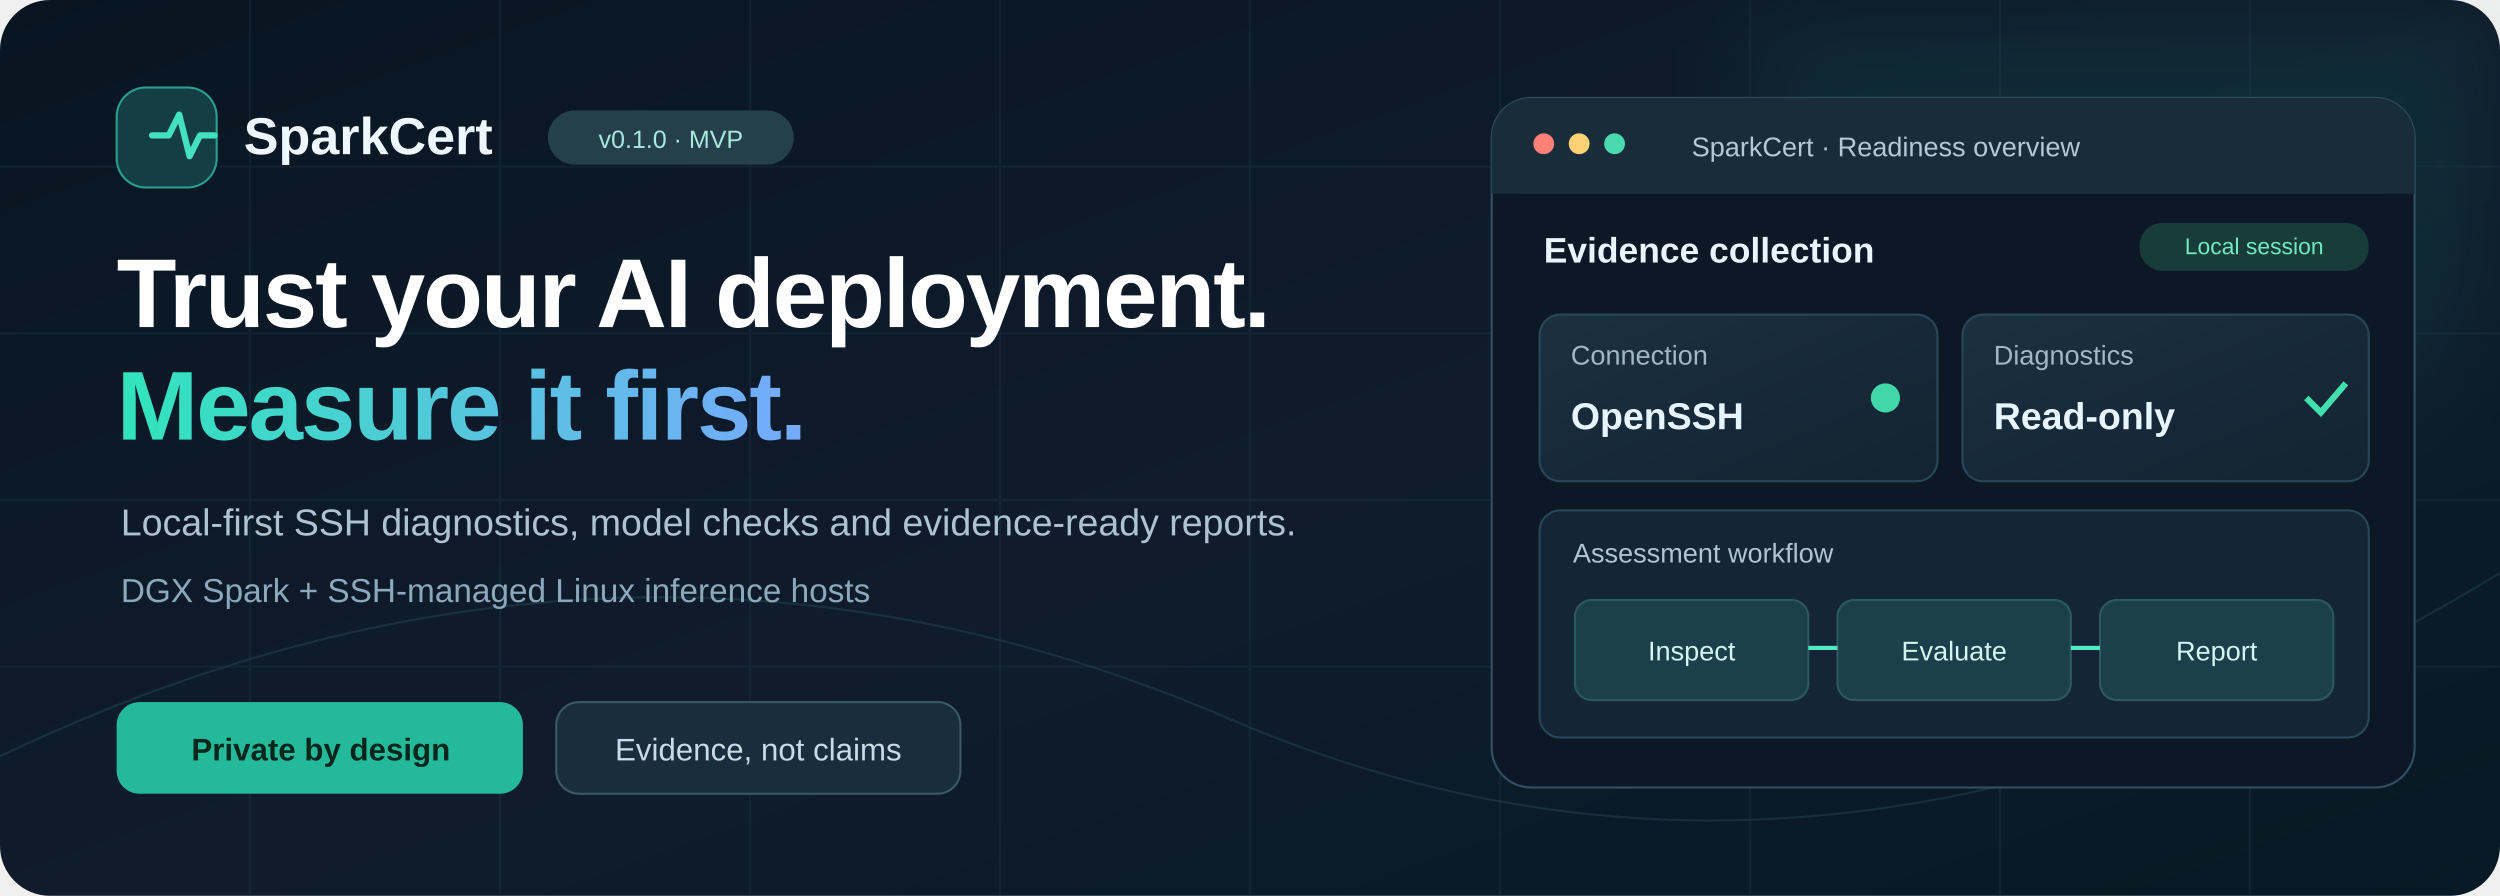
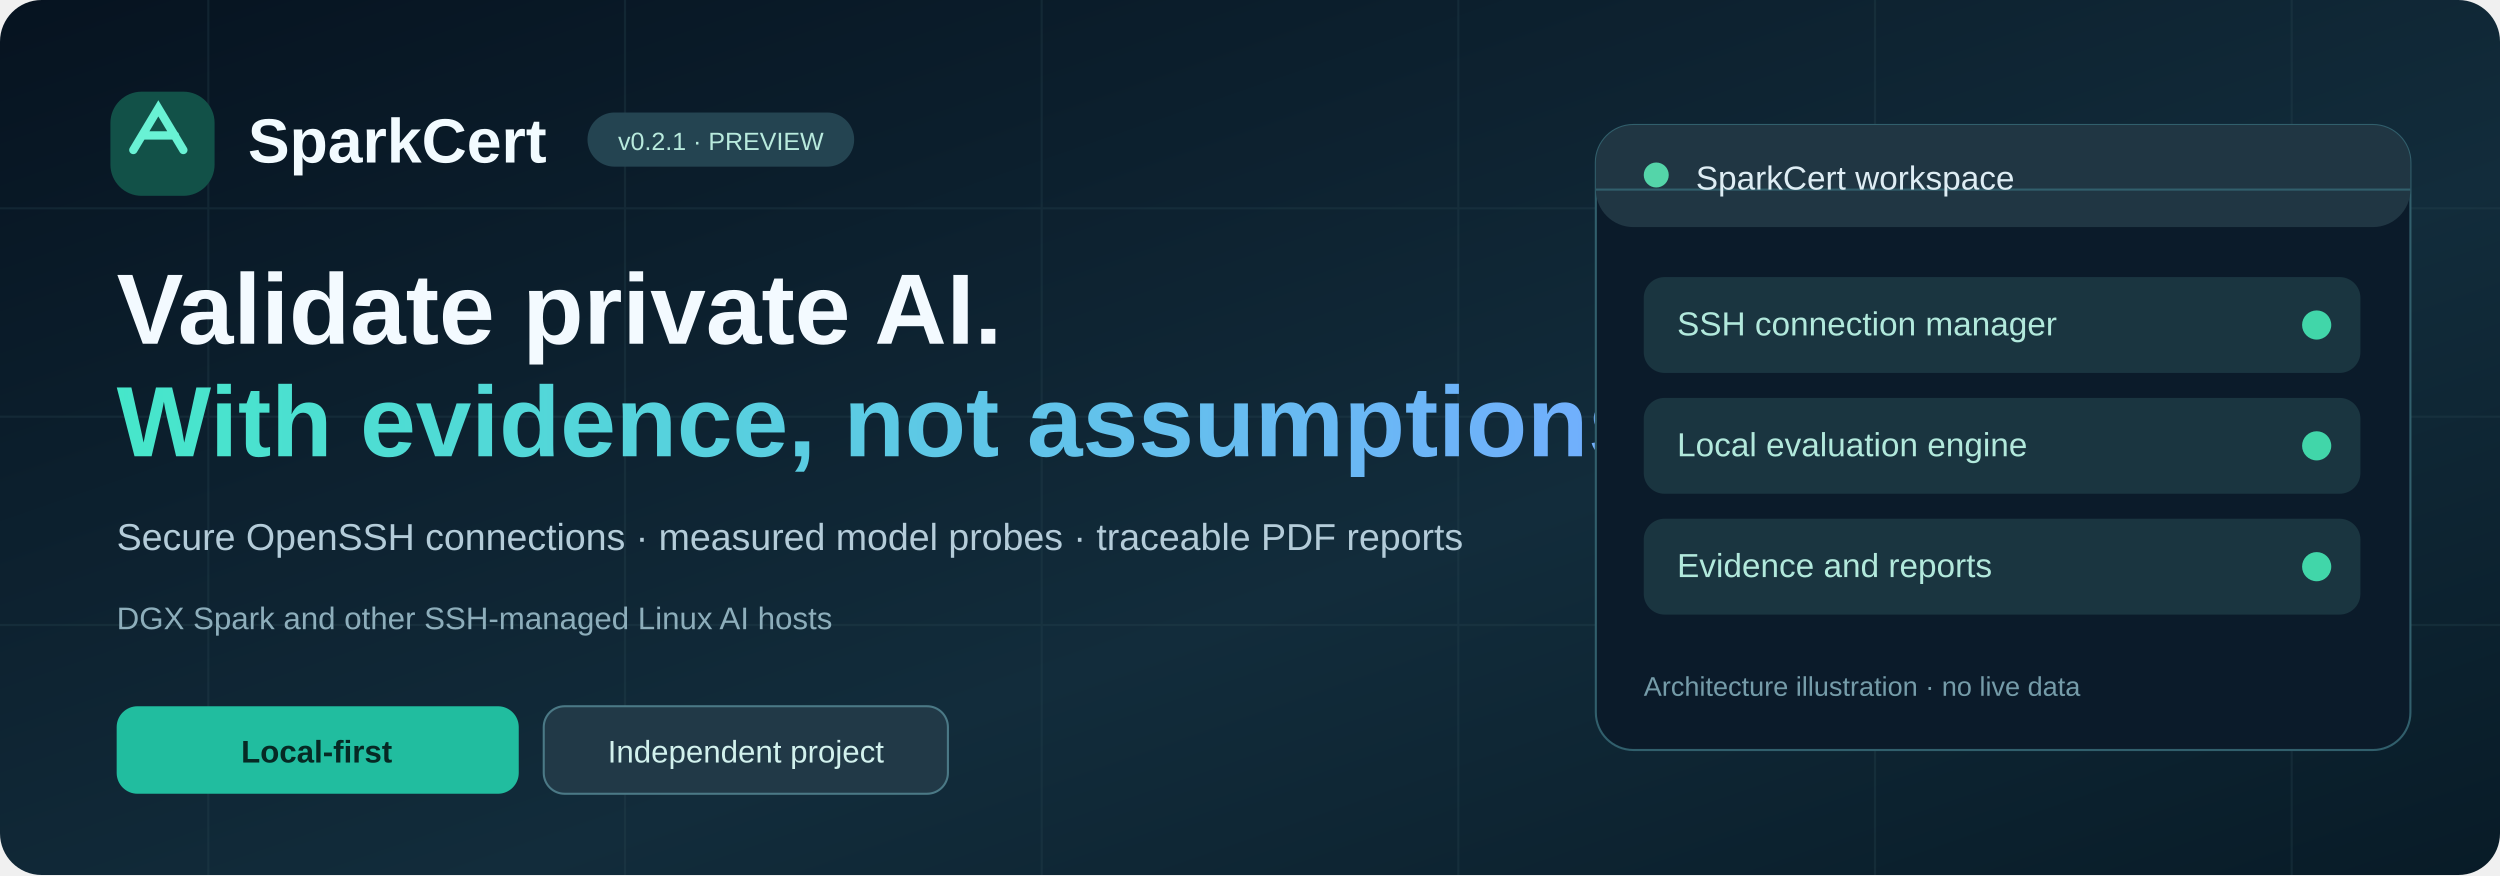
- <svg xmlns="http://www.w3.org/2000/svg" width="1200" height="430" viewBox="0 0 1200 430" role="img" aria-labelledby="title desc">
+ <svg xmlns="http://www.w3.org/2000/svg" width="1200" height="420" viewBox="0 0 1200 420" role="img" aria-labelledby="t d">
  <defs>
-     <linearGradient id="bg" x2="1" y2="1">
-       <stop stop-color="#081521" />
-       <stop offset=".53" stop-color="#101c2c" />
-       <stop offset="1" stop-color="#071924" />
+     <linearGradient id="b" x2="1" y2="1">
+       <stop stop-color="#061320" />
+       <stop offset=".6" stop-color="#122c3b" />
+       <stop offset="1" stop-color="#081b27" />
    </linearGradient>
-     <linearGradient id="line">
-       <stop stop-color="#31e4bc" />
-       <stop offset="1" stop-color="#76aafc" />
+     <linearGradient id="g">
+       <stop stop-color="#46e7ca" />
+       <stop offset="1" stop-color="#73acff" />
    </linearGradient>
-     <linearGradient id="card" x2="1" y2="1">
-       <stop stop-color="#1b3041" />
-       <stop offset="1" stop-color="#132331" />
-     </linearGradient>
-     <filter id="glow">
-       <feGaussianBlur stdDeviation="23" />
-     </filter>
  </defs>
-   <rect width="1200" height="430" rx="24" fill="url(#bg)" />
-   <circle cx="1026" cy="58" r="185" fill="#14ad99" opacity=".10" filter="url(#glow)" />
-   <path d="M0 363Q300 220 590 345T1200 275" fill="none" stroke="#2a5668" opacity=".35" />
-   <g stroke="#244356" opacity=".24">
-     <path d="M0 80H1200M0 160H1200M0 240H1200M0 320H1200M120 0V430M240 0V430M360 0V430M480 0V430M600 0V430M720 0V430M840 0V430M960 0V430M1080 0V430" />
+   <rect width="1200" height="420" rx="20" fill="url(#b)" />
+   <g stroke="#284552" opacity=".30">
+     <path d="M0 100H1200M0 200H1200M0 300H1200M100 0V420M300 0V420M500 0V420M700 0V420M900 0V420M1100 0V420" />
  </g>
-   <rect x="56" y="42" width="48" height="48" rx="14" fill="#143e44" stroke="#299f91" />
-   <path d="M73 65h8l5-10 5 20 5-10h7" fill="none" stroke="#44e1c0" stroke-width="3" stroke-linecap="round" stroke-linejoin="round" />
-   <text x="117" y="74" font-family="Arial,sans-serif" font-size="25" font-weight="700" fill="#eef7ff">SparkCert</text>
-   <rect x="263" y="53" width="118" height="26" rx="13" fill="#25404a" />
-   <text x="322" y="71" font-family="Arial,sans-serif" font-size="12" text-anchor="middle" fill="#a7e9df">v0.1.0 · MVP</text>
-   <text x="56" y="157" font-family="Arial,sans-serif" font-size="47" font-weight="700" letter-spacing="-1" fill="#fff">Trust your AI deployment.</text>
-   <text x="56" y="211" font-family="Arial,sans-serif" font-size="47" font-weight="700" letter-spacing="-1" fill="url(#line)">Measure it first.</text>
-   <text x="58" y="257" font-family="Arial,sans-serif" font-size="18" fill="#afc2d3">Local-first SSH diagnostics, model checks and evidence-ready reports.</text>
-   <text x="58" y="289" font-family="Arial,sans-serif" font-size="16" fill="#8ca8bc">DGX Spark + SSH-managed Linux inference hosts</text>
-   <rect x="56" y="337" width="195" height="44" rx="11" fill="#23b999" />
-   <text x="154" y="365" text-anchor="middle" font-family="Arial,sans-serif" font-size="15" font-weight="700" fill="#04261d">Private by design</text>
-   <rect x="267" y="337" width="194" height="44" rx="11" fill="#182d3e" stroke="#3b5969" />
-   <text x="364" y="365" text-anchor="middle" font-family="Arial,sans-serif" font-size="15" fill="#cadbe6">Evidence, not claims</text>
-   <rect x="716" y="47" width="443" height="331" rx="19" fill="#0d1826" stroke="#315065" />
-   <rect x="716" y="47" width="443" height="46" rx="19" fill="#192c3a" />
-   <rect x="716" y="76" width="443" height="17" fill="#192c3a" />
-   <circle cx="741" cy="69" r="5" fill="#ff8076" />
-   <circle cx="758" cy="69" r="5" fill="#ffd177" />
-   <circle cx="775" cy="69" r="5" fill="#49dbaf" />
-   <text x="812" y="75" font-family="Arial,sans-serif" font-size="13" fill="#b3c9d7">SparkCert · Readiness overview</text>
-   <text x="741" y="126" font-family="Arial,sans-serif" font-size="17" font-weight="700" fill="#e8f5ff">Evidence collection</text>
-   <rect x="1027" y="107" width="110" height="23" rx="11" fill="#173c39" />
-   <text x="1082" y="122" text-anchor="middle" font-family="Arial,sans-serif" font-size="11" fill="#71e9c3">Local session</text>
-   <rect x="739" y="151" width="191" height="80" rx="10" fill="url(#card)" stroke="#2a4759" />
-   <text x="754" y="175" font-family="Arial,sans-serif" font-size="13" fill="#9fb8c9">Connection</text>
-   <text x="754" y="206" font-family="Arial,sans-serif" font-size="18" font-weight="700" fill="#e6f5ff">OpenSSH</text>
-   <circle cx="905" cy="191" r="7" fill="#40d8a8" />
-   <rect x="942" y="151" width="195" height="80" rx="10" fill="url(#card)" stroke="#2a4759" />
-   <text x="957" y="175" font-family="Arial,sans-serif" font-size="13" fill="#9fb8c9">Diagnostics</text>
-   <text x="957" y="206" font-family="Arial,sans-serif" font-size="18" font-weight="700" fill="#e6f5ff">Read-only</text>
-   <path d="m1107 191 7 7 12-14" stroke="#43e0af" stroke-width="3" fill="none" />
-   <rect x="739" y="245" width="398" height="109" rx="10" fill="#132536" stroke="#2a4759" />
-   <text x="755" y="270" font-family="Arial,sans-serif" font-size="13" fill="#afc4d4">Assessment workflow</text>
-   <g fill="#1c3f4c" stroke="#2b5962">
-     <rect x="756" y="288" width="112" height="48" rx="8" />
-     <rect x="882" y="288" width="112" height="48" rx="8" />
-     <rect x="1008" y="288" width="112" height="48" rx="8" />
-   </g>
-   <g fill="#d5f6ee" font-family="Arial,sans-serif" font-size="13" text-anchor="middle">
-     <text x="812" y="317">Inspect</text>
-     <text x="938" y="317">Evaluate</text>
-     <text x="1064" y="317">Report</text>
-   </g>
-   <g stroke="#54e7c4" stroke-width="2">
-     <path d="M868 311h14m112 0h14" />
+   <rect x="53" y="44" width="50" height="50" rx="15" fill="#125148" />
+   <path d="m64 72 12-20 12 20m-19-7h15" stroke="#69f2d4" stroke-width="4" fill="none" stroke-linecap="round" />
+   <text x="119" y="78" font-size="30" font-weight="bold" font-family="Arial,sans-serif" fill="#f2fbff">SparkCert</text>
+   <rect x="282" y="54" width="128" height="26" rx="13" fill="#244451" />
+   <text x="346" y="72" font-family="Arial,sans-serif" font-size="12" text-anchor="middle" fill="#b8eadd">v0.2.1 · PREVIEW</text>
+   <text x="56" y="165" font-size="48" font-family="Arial,sans-serif" font-weight="bold" fill="#f3faff">Validate private AI.</text>
+   <text x="56" y="219" font-size="48" font-family="Arial,sans-serif" font-weight="bold" fill="url(#g)">With evidence, not assumptions.</text>
+   <text x="56" y="264" font-size="18" font-family="Arial,sans-serif" fill="#b4ccd9">Secure OpenSSH connections · measured model probes · traceable PDF reports</text>
+   <text x="56" y="302" font-size="15" font-family="Arial,sans-serif" fill="#8daebb">DGX Spark and other SSH-managed Linux AI hosts</text>
+   <rect x="56" y="339" width="193" height="42" rx="10" fill="#21bd9f" />
+   <text x="152" y="366" font-size="15" font-weight="bold" font-family="Arial,sans-serif" text-anchor="middle" fill="#062924">Local-first</text>
+   <rect x="261" y="339" width="194" height="42" rx="10" fill="#213947" stroke="#4b7986" />
+   <text x="358" y="366" font-size="15" font-family="Arial,sans-serif" text-anchor="middle" fill="#d2f1ed">Independent project</text>
+   <rect x="766" y="60" width="391" height="300" rx="18" fill="#0b1b2a" stroke="#315f6c" />
+   <rect x="766" y="60" width="391" height="49" rx="18" fill="#203643" />
+   <path d="M766 91H1157" stroke="#315f6c" />
+   <circle cx="795" cy="84" r="6" fill="#54d5a9" />
+   <text x="814" y="91" font-family="Arial,sans-serif" font-size="16" fill="#deedf4">SparkCert workspace</text>
+   <g font-family="Arial,sans-serif">
+     <rect x="789" y="133" width="344" height="46" rx="10" fill="#1a3540" />
+     <text x="805" y="161" font-size="16" fill="#b2e9dc">SSH connection manager</text>
+     <circle cx="1112" cy="156" r="7" fill="#41d6a9" />
+     <rect x="789" y="191" width="344" height="46" rx="10" fill="#1a3540" />
+     <text x="805" y="219" font-size="16" fill="#b2e9dc">Local evaluation engine</text>
+     <circle cx="1112" cy="214" r="7" fill="#41d6a9" />
+     <rect x="789" y="249" width="344" height="46" rx="10" fill="#1a3540" />
+     <text x="805" y="277" font-size="16" fill="#b2e9dc">Evidence and reports</text>
+     <circle cx="1112" cy="272" r="7" fill="#41d6a9" />
+     <text x="789" y="334" font-size="13" fill="#759ca9">Architecture illustration · no live data</text>
  </g>
</svg>
